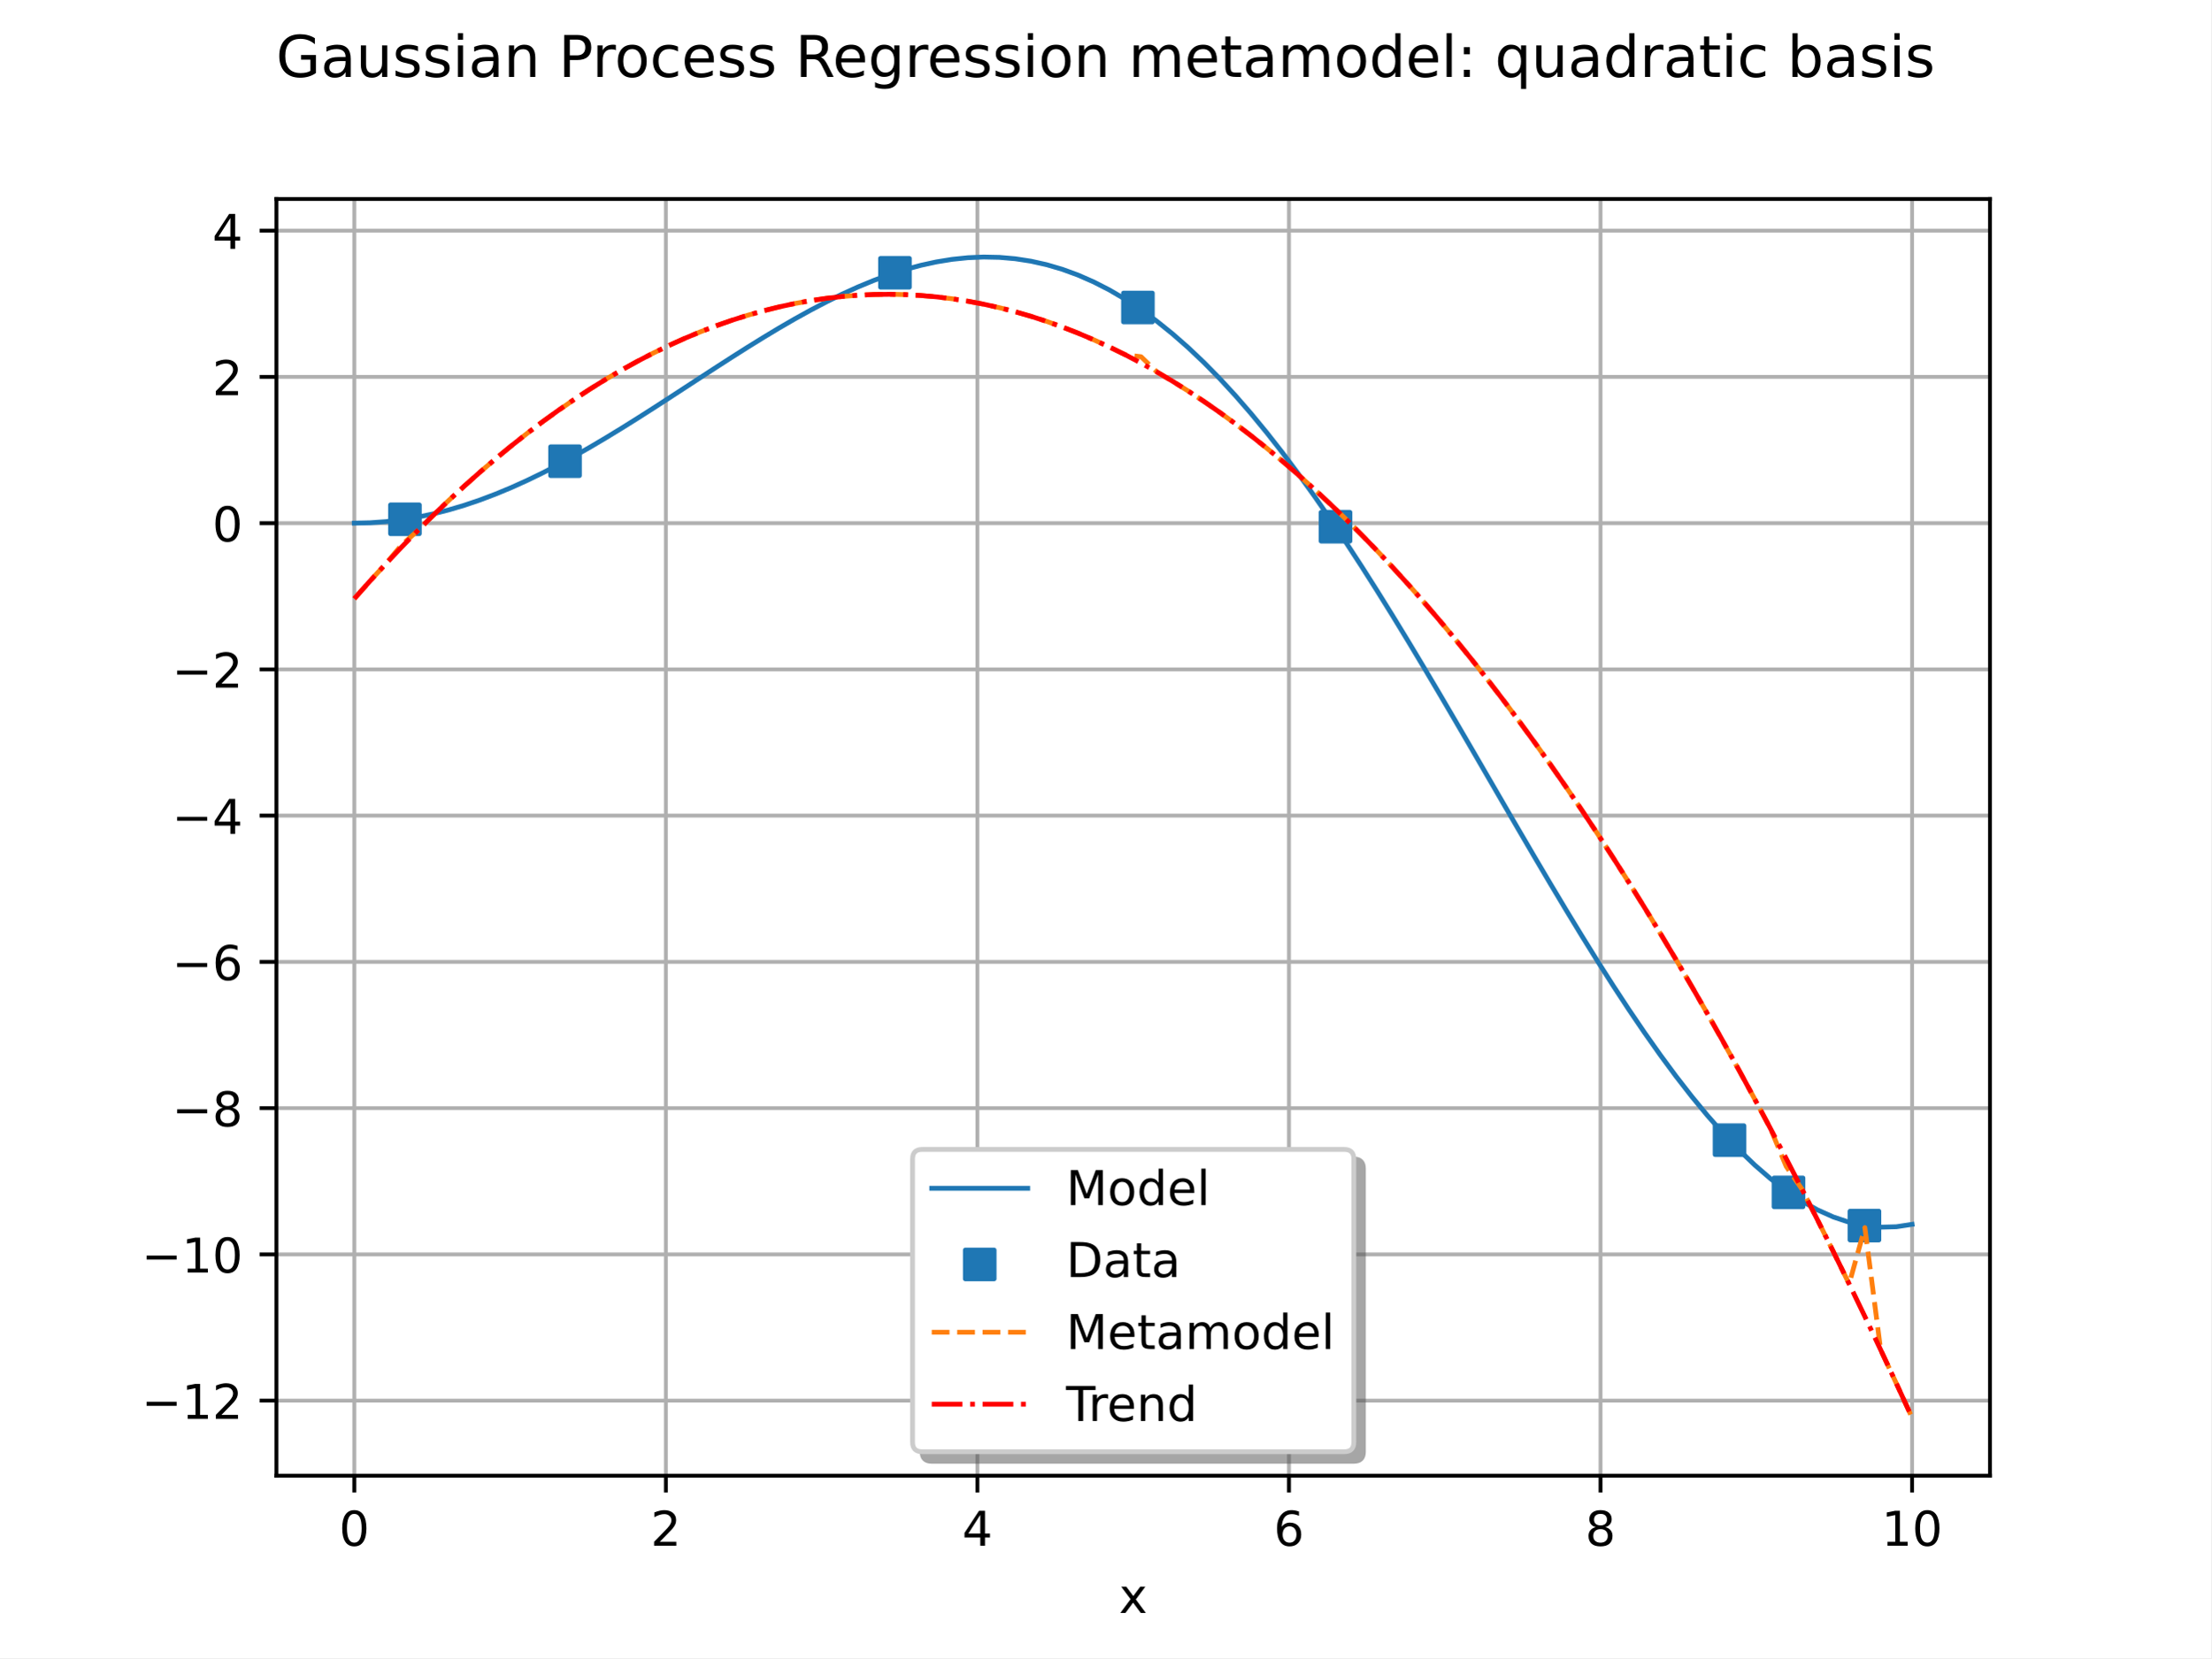
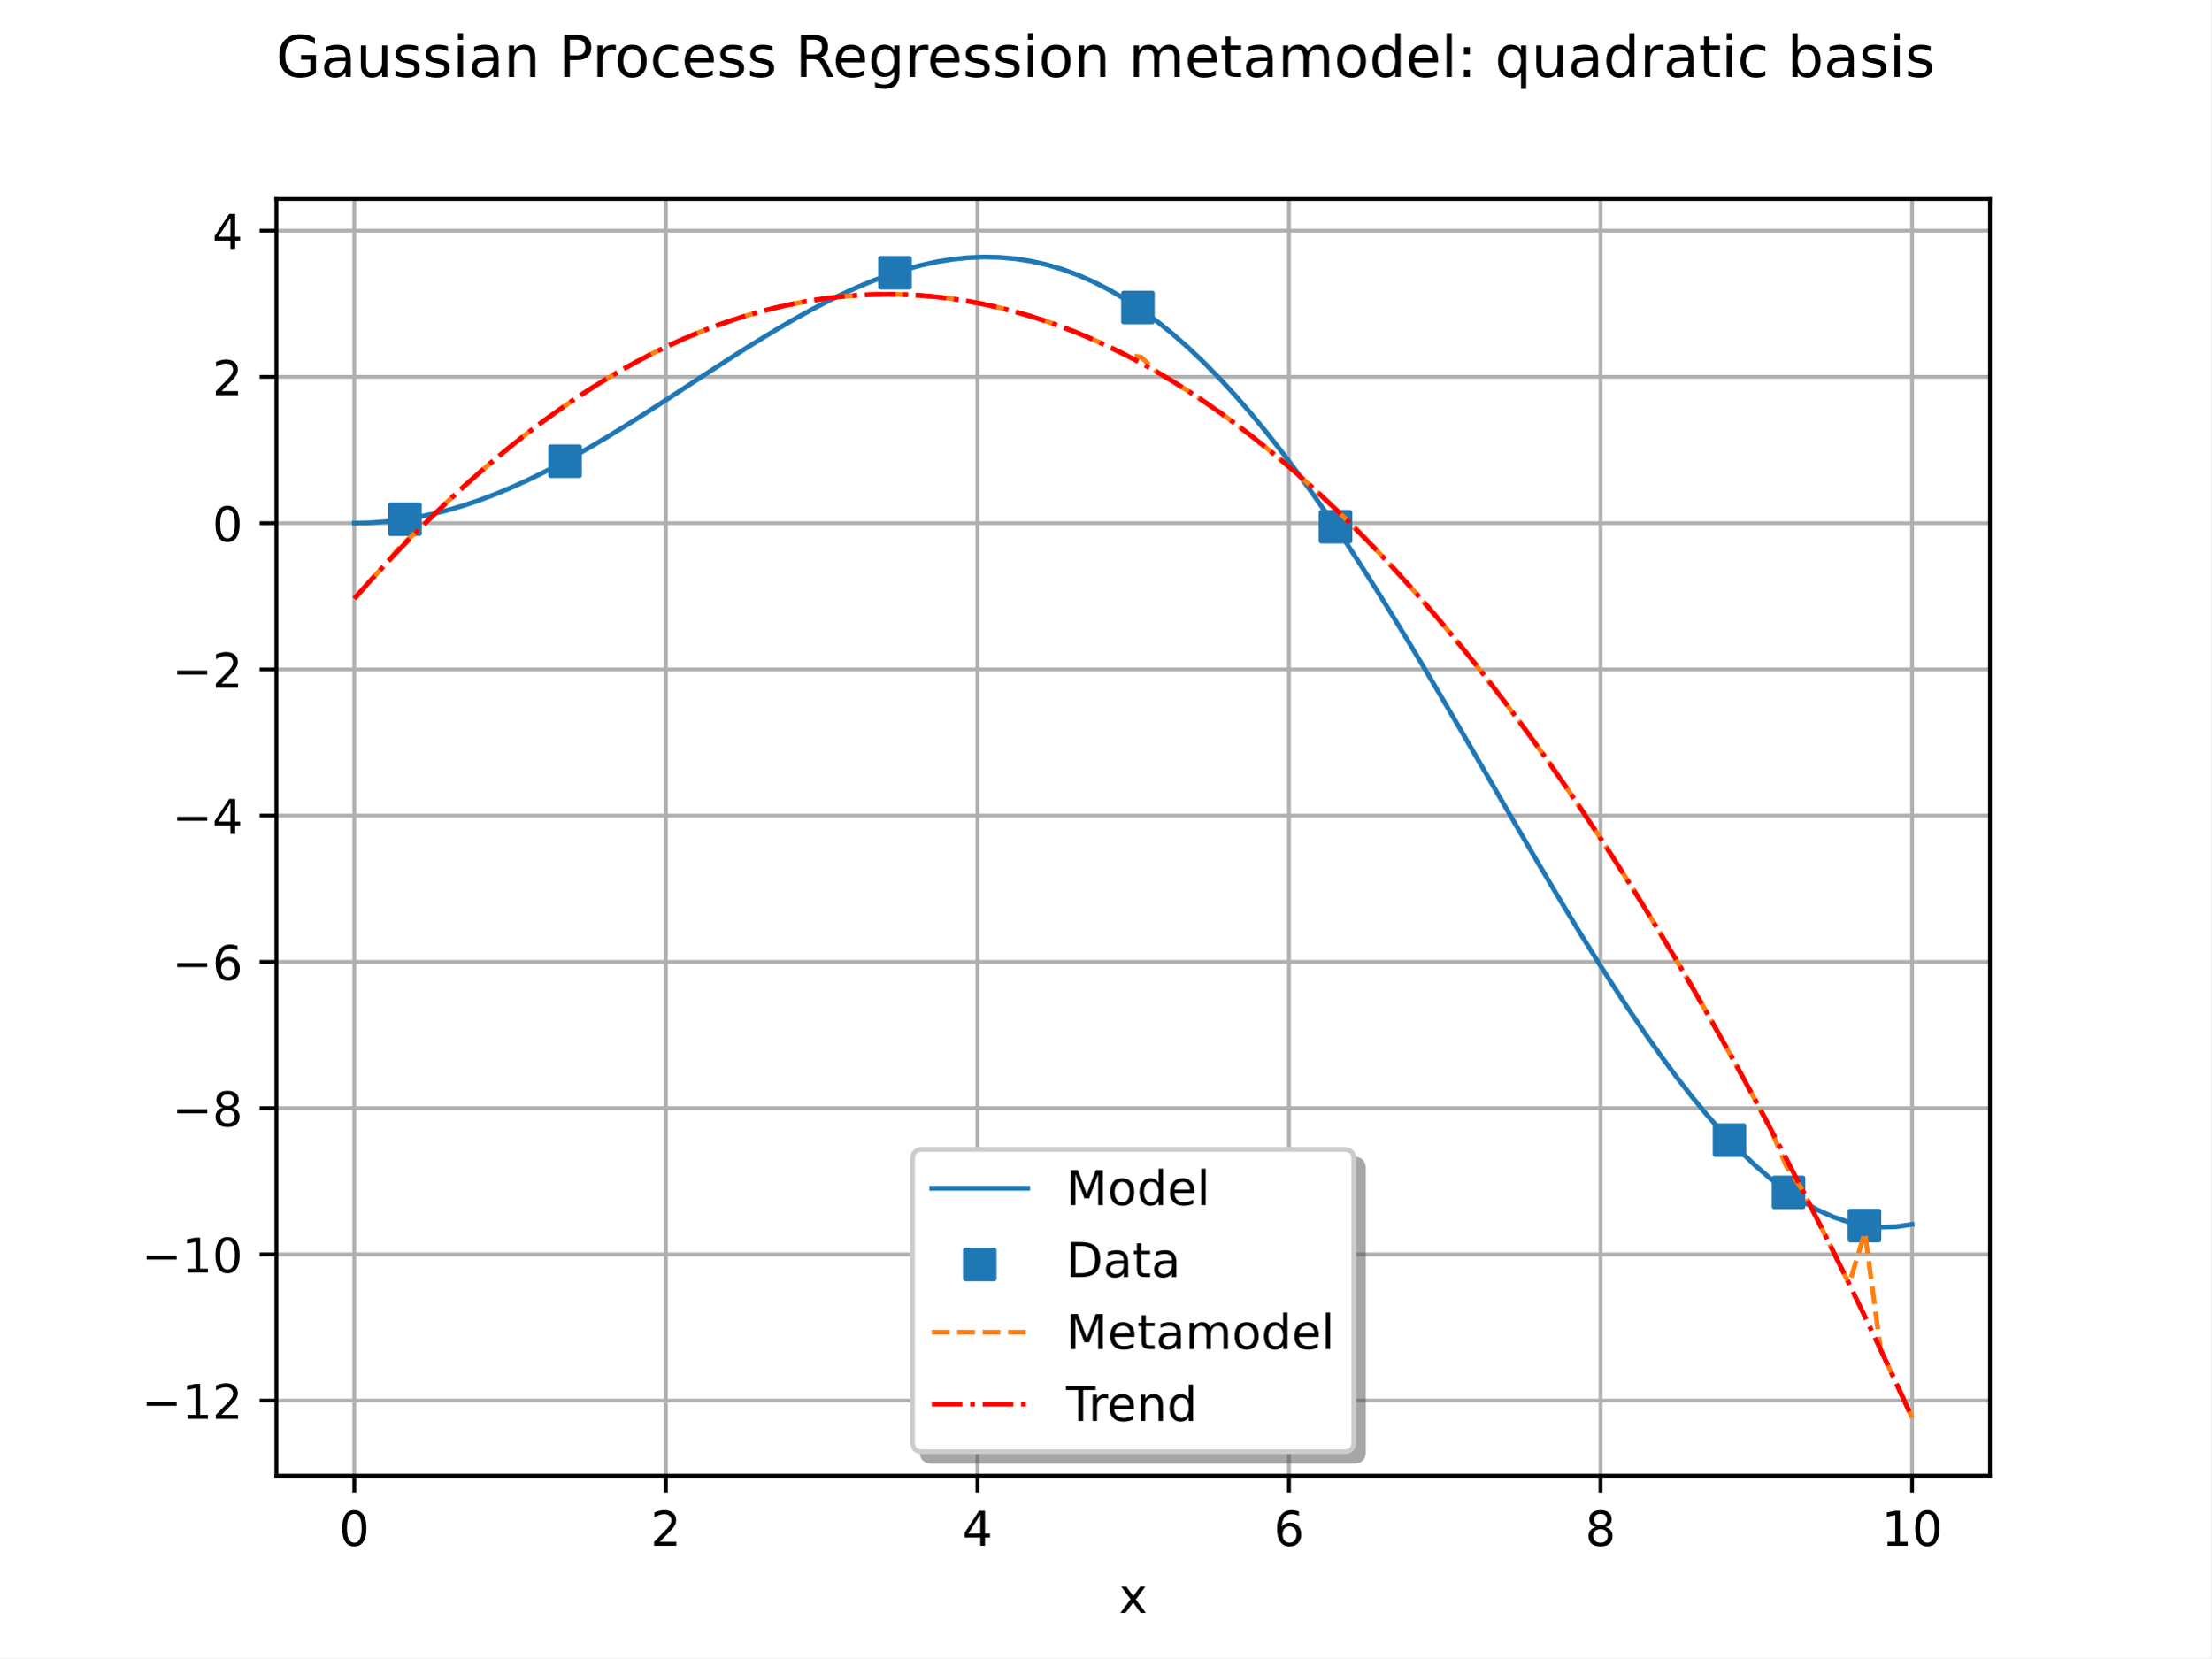
<svg xmlns="http://www.w3.org/2000/svg" xmlns:xlink="http://www.w3.org/1999/xlink" width="460.8pt" height="345.6pt" viewBox="0 0 460.8 345.6" version="1.1">
  <defs>
    <style type="text/css">*{stroke-linejoin: round; stroke-linecap: butt}</style>
  </defs>
  <g id="figure_1">
    <g id="patch_1">
      <path d="M 0 345.6  L 460.8 345.6  L 460.8 0  L 0 0  z " style="fill: #ffffff" />
    </g>
    <g id="axes_1">
      <g id="patch_2">
        <path d="M 57.6 307.584  L 414.72 307.584  L 414.72 41.472  L 57.6 41.472  z " style="fill: #ffffff" />
      </g>
      <g id="matplotlib.axis_1">
        <g id="xtick_1">
          <g id="line2d_1">
            <path d="M 73.833 307.584  L 73.833 41.472  " clip-path="url(#pece686282c)" style="fill: none; stroke: #b0b0b0; stroke-width: 0.8; stroke-linecap: square" />
          </g>
          <g id="line2d_2">
            <defs>
              <path id="m4a92d99fee" d="M 0 0  L 0 3.5  " style="stroke: #000000; stroke-width: 0.8" />
            </defs>
            <g>
              <use xlink:href="#m4a92d99fee" x="73.833" y="307.584" style="stroke: #000000; stroke-width: 0.8" />
            </g>
          </g>
          <g id="text_1">
            <g transform="translate(70.65148 322.1817) scale(0.1 -0.1)">
              <defs>
                <path id="DejaVuSans-13" d="M 2034 4250  Q 1547 4250 1301 3770  Q 1056 3291 1056 2328  Q 1056 1369 1301 889  Q 1547 409 2034 409  Q 2525 409 2770 889  Q 3016 1369 3016 2328  Q 3016 3291 2770 3770  Q 2525 4250 2034 4250  z M 2034 4750  Q 2819 4750 3233 4129  Q 3647 3509 3647 2328  Q 3647 1150 3233 529  Q 2819 -91 2034 -91  Q 1250 -91 836 529  Q 422 1150 422 2328  Q 422 3509 836 4129  Q 1250 4750 2034 4750  z " transform="scale(0.015625)" />
              </defs>
              <use xlink:href="#DejaVuSans-13" />
            </g>
          </g>
        </g>
        <g id="xtick_2">
          <g id="line2d_3">
            <path d="M 138.764 307.584  L 138.764 41.472  " clip-path="url(#pece686282c)" style="fill: none; stroke: #b0b0b0; stroke-width: 0.8; stroke-linecap: square" />
          </g>
          <g id="line2d_4">
            <g>
              <use xlink:href="#m4a92d99fee" x="138.764" y="307.584" style="stroke: #000000; stroke-width: 0.8" />
            </g>
          </g>
          <g id="text_2">
            <g transform="translate(135.5824 322.1817) scale(0.1 -0.1)">
              <defs>
                <path id="DejaVuSans-15" d="M 1228 531  L 3431 531  L 3431 0  L 469 0  L 469 531  Q 828 903 1448 1529  Q 2069 2156 2228 2338  Q 2531 2678 2651 2914  Q 2772 3150 2772 3378  Q 2772 3750 2511 3984  Q 2250 4219 1831 4219  Q 1534 4219 1204 4116  Q 875 4013 500 3803  L 500 4441  Q 881 4594 1212 4672  Q 1544 4750 1819 4750  Q 2544 4750 2975 4387  Q 3406 4025 3406 3419  Q 3406 3131 3298 2873  Q 3191 2616 2906 2266  Q 2828 2175 2409 1742  Q 1991 1309 1228 531  z " transform="scale(0.015625)" />
              </defs>
              <use xlink:href="#DejaVuSans-15" />
            </g>
          </g>
        </g>
        <g id="xtick_3">
          <g id="line2d_5">
            <path d="M 203.695 307.584  L 203.695 41.472  " clip-path="url(#pece686282c)" style="fill: none; stroke: #b0b0b0; stroke-width: 0.8; stroke-linecap: square" />
          </g>
          <g id="line2d_6">
            <g>
              <use xlink:href="#m4a92d99fee" x="203.695" y="307.584" style="stroke: #000000; stroke-width: 0.8" />
            </g>
          </g>
          <g id="text_3">
            <g transform="translate(200.5133 322.1817) scale(0.1 -0.1)">
              <defs>
                <path id="DejaVuSans-17" d="M 2419 4116  L 825 1625  L 2419 1625  L 2419 4116  z M 2253 4666  L 3047 4666  L 3047 1625  L 3713 1625  L 3713 1100  L 3047 1100  L 3047 0  L 2419 0  L 2419 1100  L 313 1100  L 313 1709  L 2253 4666  z " transform="scale(0.015625)" />
              </defs>
              <use xlink:href="#DejaVuSans-17" />
            </g>
          </g>
        </g>
        <g id="xtick_4">
          <g id="line2d_7">
            <path d="M 268.625 307.584  L 268.625 41.472  " clip-path="url(#pece686282c)" style="fill: none; stroke: #b0b0b0; stroke-width: 0.8; stroke-linecap: square" />
          </g>
          <g id="line2d_8">
            <g>
              <use xlink:href="#m4a92d99fee" x="268.625" y="307.584" style="stroke: #000000; stroke-width: 0.8" />
            </g>
          </g>
          <g id="text_4">
            <g transform="translate(265.4442 322.1817) scale(0.1 -0.1)">
              <defs>
                <path id="DejaVuSans-19" d="M 2113 2584  Q 1688 2584 1439 2293  Q 1191 2003 1191 1497  Q 1191 994 1439 701  Q 1688 409 2113 409  Q 2538 409 2786 701  Q 3034 994 3034 1497  Q 3034 2003 2786 2293  Q 2538 2584 2113 2584  z M 3366 4563  L 3366 3988  Q 3128 4100 2886 4159  Q 2644 4219 2406 4219  Q 1781 4219 1451 3797  Q 1122 3375 1075 2522  Q 1259 2794 1537 2939  Q 1816 3084 2150 3084  Q 2853 3084 3261 2657  Q 3669 2231 3669 1497  Q 3669 778 3244 343  Q 2819 -91 2113 -91  Q 1303 -91 875 529  Q 447 1150 447 2328  Q 447 3434 972 4092  Q 1497 4750 2381 4750  Q 2619 4750 2861 4703  Q 3103 4656 3366 4563  z " transform="scale(0.015625)" />
              </defs>
              <use xlink:href="#DejaVuSans-19" />
            </g>
          </g>
        </g>
        <g id="xtick_5">
          <g id="line2d_9">
            <path d="M 333.556 307.584  L 333.556 41.472  " clip-path="url(#pece686282c)" style="fill: none; stroke: #b0b0b0; stroke-width: 0.8; stroke-linecap: square" />
          </g>
          <g id="line2d_10">
            <g>
              <use xlink:href="#m4a92d99fee" x="333.556" y="307.584" style="stroke: #000000; stroke-width: 0.8" />
            </g>
          </g>
          <g id="text_5">
            <g transform="translate(330.3751 322.1817) scale(0.1 -0.1)">
              <defs>
                <path id="DejaVuSans-1b" d="M 2034 2216  Q 1584 2216 1326 1975  Q 1069 1734 1069 1313  Q 1069 891 1326 650  Q 1584 409 2034 409  Q 2484 409 2743 651  Q 3003 894 3003 1313  Q 3003 1734 2745 1975  Q 2488 2216 2034 2216  z M 1403 2484  Q 997 2584 770 2862  Q 544 3141 544 3541  Q 544 4100 942 4425  Q 1341 4750 2034 4750  Q 2731 4750 3128 4425  Q 3525 4100 3525 3541  Q 3525 3141 3298 2862  Q 3072 2584 2669 2484  Q 3125 2378 3379 2068  Q 3634 1759 3634 1313  Q 3634 634 3220 271  Q 2806 -91 2034 -91  Q 1263 -91 848 271  Q 434 634 434 1313  Q 434 1759 690 2068  Q 947 2378 1403 2484  z M 1172 3481  Q 1172 3119 1398 2916  Q 1625 2713 2034 2713  Q 2441 2713 2670 2916  Q 2900 3119 2900 3481  Q 2900 3844 2670 4047  Q 2441 4250 2034 4250  Q 1625 4250 1398 4047  Q 1172 3844 1172 3481  z " transform="scale(0.015625)" />
              </defs>
              <use xlink:href="#DejaVuSans-1b" />
            </g>
          </g>
        </g>
        <g id="xtick_6">
          <g id="line2d_11">
            <path d="M 398.487 307.584  L 398.487 41.472  " clip-path="url(#pece686282c)" style="fill: none; stroke: #b0b0b0; stroke-width: 0.8; stroke-linecap: square" />
          </g>
          <g id="line2d_12">
            <g>
              <use xlink:href="#m4a92d99fee" x="398.487" y="307.584" style="stroke: #000000; stroke-width: 0.8" />
            </g>
          </g>
          <g id="text_6">
            <g transform="translate(392.1248 322.1817) scale(0.1 -0.1)">
              <defs>
                <path id="DejaVuSans-14" d="M 794 531  L 1825 531  L 1825 4091  L 703 3866  L 703 4441  L 1819 4666  L 2450 4666  L 2450 531  L 3481 531  L 3481 0  L 794 0  L 794 531  z " transform="scale(0.015625)" />
              </defs>
              <use xlink:href="#DejaVuSans-14" />
              <use xlink:href="#DejaVuSans-13" transform="translate(63.625 0)" />
            </g>
          </g>
        </g>
        <g id="text_7">
          <g transform="translate(233.2006 336.1817) scale(0.1 -0.1)">
            <defs>
              <path id="DejaVuSans-5b" d="M 3513 3500  L 2247 1797  L 3578 0  L 2900 0  L 1881 1375  L 863 0  L 184 0  L 1544 1831  L 300 3500  L 978 3500  L 1906 2253  L 2834 3500  L 3513 3500  z " transform="scale(0.015625)" />
            </defs>
            <use xlink:href="#DejaVuSans-5b" />
          </g>
        </g>
      </g>
      <g id="matplotlib.axis_2">
        <g id="ytick_1">
          <g id="line2d_13">
            <path d="M 57.6 291.937  L 414.72 291.937  " clip-path="url(#pece686282c)" style="fill: none; stroke: #b0b0b0; stroke-width: 0.8; stroke-linecap: square" />
          </g>
          <g id="line2d_14">
            <defs>
              <path id="mb3cb5c074b" d="M 0 0  L -3.5 0  " style="stroke: #000000; stroke-width: 0.8" />
            </defs>
            <g>
              <use xlink:href="#mb3cb5c074b" x="57.6" y="291.937" style="stroke: #000000; stroke-width: 0.8" />
            </g>
          </g>
          <g id="text_8">
            <g transform="translate(29.49531 295.736) scale(0.1 -0.1)">
              <defs>
                <path id="DejaVuSans-c9c" d="M 678 2272  L 4684 2272  L 4684 1741  L 678 1741  L 678 2272  z " transform="scale(0.015625)" />
              </defs>
              <use xlink:href="#DejaVuSans-c9c" />
              <use xlink:href="#DejaVuSans-14" transform="translate(83.79688 0)" />
              <use xlink:href="#DejaVuSans-15" transform="translate(147.4219 0)" />
            </g>
          </g>
        </g>
        <g id="ytick_2">
          <g id="line2d_15">
            <path d="M 57.6 261.454  L 414.72 261.454  " clip-path="url(#pece686282c)" style="fill: none; stroke: #b0b0b0; stroke-width: 0.8; stroke-linecap: square" />
          </g>
          <g id="line2d_16">
            <g>
              <use xlink:href="#mb3cb5c074b" x="57.6" y="261.454" style="stroke: #000000; stroke-width: 0.8" />
            </g>
          </g>
          <g id="text_9">
            <g transform="translate(29.49531 265.2525) scale(0.1 -0.1)">
              <use xlink:href="#DejaVuSans-c9c" />
              <use xlink:href="#DejaVuSans-14" transform="translate(83.79688 0)" />
              <use xlink:href="#DejaVuSans-13" transform="translate(147.4219 0)" />
            </g>
          </g>
        </g>
        <g id="ytick_3">
          <g id="line2d_17">
            <path d="M 57.6 230.97  L 414.72 230.97  " clip-path="url(#pece686282c)" style="fill: none; stroke: #b0b0b0; stroke-width: 0.8; stroke-linecap: square" />
          </g>
          <g id="line2d_18">
            <g>
              <use xlink:href="#mb3cb5c074b" x="57.6" y="230.97" style="stroke: #000000; stroke-width: 0.8" />
            </g>
          </g>
          <g id="text_10">
            <g transform="translate(35.85781 234.7689) scale(0.1 -0.1)">
              <use xlink:href="#DejaVuSans-c9c" />
              <use xlink:href="#DejaVuSans-1b" transform="translate(83.79688 0)" />
            </g>
          </g>
        </g>
        <g id="ytick_4">
          <g id="line2d_19">
            <path d="M 57.6 200.487  L 414.72 200.487  " clip-path="url(#pece686282c)" style="fill: none; stroke: #b0b0b0; stroke-width: 0.8; stroke-linecap: square" />
          </g>
          <g id="line2d_20">
            <g>
              <use xlink:href="#mb3cb5c074b" x="57.6" y="200.487" style="stroke: #000000; stroke-width: 0.8" />
            </g>
          </g>
          <g id="text_11">
            <g transform="translate(35.85781 204.2854) scale(0.1 -0.1)">
              <use xlink:href="#DejaVuSans-c9c" />
              <use xlink:href="#DejaVuSans-19" transform="translate(83.79688 0)" />
            </g>
          </g>
        </g>
        <g id="ytick_5">
          <g id="line2d_21">
            <path d="M 57.6 170.003  L 414.72 170.003  " clip-path="url(#pece686282c)" style="fill: none; stroke: #b0b0b0; stroke-width: 0.8; stroke-linecap: square" />
          </g>
          <g id="line2d_22">
            <g>
              <use xlink:href="#mb3cb5c074b" x="57.6" y="170.003" style="stroke: #000000; stroke-width: 0.8" />
            </g>
          </g>
          <g id="text_12">
            <g transform="translate(35.85781 173.8019) scale(0.1 -0.1)">
              <use xlink:href="#DejaVuSans-c9c" />
              <use xlink:href="#DejaVuSans-17" transform="translate(83.79688 0)" />
            </g>
          </g>
        </g>
        <g id="ytick_6">
          <g id="line2d_23">
            <path d="M 57.6 139.52  L 414.72 139.52  " clip-path="url(#pece686282c)" style="fill: none; stroke: #b0b0b0; stroke-width: 0.8; stroke-linecap: square" />
          </g>
          <g id="line2d_24">
            <g>
              <use xlink:href="#mb3cb5c074b" x="57.6" y="139.52" style="stroke: #000000; stroke-width: 0.8" />
            </g>
          </g>
          <g id="text_13">
            <g transform="translate(35.85781 143.3184) scale(0.1 -0.1)">
              <use xlink:href="#DejaVuSans-c9c" />
              <use xlink:href="#DejaVuSans-15" transform="translate(83.79688 0)" />
            </g>
          </g>
        </g>
        <g id="ytick_7">
          <g id="line2d_25">
            <path d="M 57.6 109.036  L 414.72 109.036  " clip-path="url(#pece686282c)" style="fill: none; stroke: #b0b0b0; stroke-width: 0.8; stroke-linecap: square" />
          </g>
          <g id="line2d_26">
            <g>
              <use xlink:href="#mb3cb5c074b" x="57.6" y="109.036" style="stroke: #000000; stroke-width: 0.8" />
            </g>
          </g>
          <g id="text_14">
            <g transform="translate(44.2375 112.8349) scale(0.1 -0.1)">
              <use xlink:href="#DejaVuSans-13" />
            </g>
          </g>
        </g>
        <g id="ytick_8">
          <g id="line2d_27">
            <path d="M 57.6 78.553  L 414.72 78.553  " clip-path="url(#pece686282c)" style="fill: none; stroke: #b0b0b0; stroke-width: 0.8; stroke-linecap: square" />
          </g>
          <g id="line2d_28">
            <g>
              <use xlink:href="#mb3cb5c074b" x="57.6" y="78.553" style="stroke: #000000; stroke-width: 0.8" />
            </g>
          </g>
          <g id="text_15">
            <g transform="translate(44.2375 82.35134) scale(0.1 -0.1)">
              <use xlink:href="#DejaVuSans-15" />
            </g>
          </g>
        </g>
        <g id="ytick_9">
          <g id="line2d_29">
            <path d="M 57.6 48.069  L 414.72 48.069  " clip-path="url(#pece686282c)" style="fill: none; stroke: #b0b0b0; stroke-width: 0.8; stroke-linecap: square" />
          </g>
          <g id="line2d_30">
            <g>
              <use xlink:href="#mb3cb5c074b" x="57.6" y="48.069" style="stroke: #000000; stroke-width: 0.8" />
            </g>
          </g>
          <g id="text_16">
            <g transform="translate(44.2375 51.86781) scale(0.1 -0.1)">
              <use xlink:href="#DejaVuSans-17" />
            </g>
          </g>
        </g>
      </g>
      <g id="line2d_31">
        <path d="M 73.833 109.036  L 77.112 108.958  L 80.391 108.726  L 83.671 108.339  L 86.95 107.8  L 90.229 107.113  L 93.509 106.279  L 96.788 105.305  L 100.067 104.194  L 103.347 102.952  L 106.626 101.587  L 109.905 100.104  L 113.185 98.512  L 116.464 96.819  L 119.743 95.034  L 123.023 93.167  L 126.302 91.227  L 129.581 89.225  L 132.861 87.173  L 136.14 85.08  L 139.42 82.959  L 142.699 80.822  L 145.978 78.681  L 149.258 76.549  L 152.537 74.438  L 155.816 72.36  L 159.096 70.329  L 162.375 68.356  L 165.654 66.456  L 168.934 64.64  L 172.213 62.92  L 175.492 61.31  L 178.772 59.82  L 182.051 58.463  L 185.33 57.25  L 188.61 56.192  L 191.889 55.299  L 195.168 54.581  L 198.448 54.047  L 201.727 53.707  L 205.006 53.568  L 208.286 53.638  L 211.565 53.924  L 214.844 54.432  L 218.124 55.167  L 221.403 56.133  L 224.682 57.335  L 227.962 58.775  L 231.241 60.455  L 234.52 62.376  L 237.8 64.538  L 241.079 66.941  L 244.358 69.582  L 247.638 72.459  L 250.917 75.568  L 254.196 78.905  L 257.476 82.463  L 260.755 86.238  L 264.034 90.221  L 267.314 94.403  L 270.593 98.777  L 273.872 103.331  L 277.152 108.055  L 280.431 112.937  L 283.71 117.964  L 286.99 123.123  L 290.269 128.4  L 293.548 133.78  L 296.828 139.248  L 300.107 144.788  L 303.386 150.384  L 306.666 156.017  L 309.945 161.671  L 313.224 167.327  L 316.504 172.968  L 319.783 178.574  L 323.062 184.127  L 326.342 189.607  L 329.621 194.997  L 332.9 200.275  L 336.18 205.424  L 339.459 210.424  L 342.739 215.255  L 346.018 219.9  L 349.297 224.339  L 352.577 228.555  L 355.856 232.529  L 359.135 236.244  L 362.415 239.684  L 365.694 242.831  L 368.973 245.671  L 372.253 248.189  L 375.532 250.369  L 378.811 252.199  L 382.091 253.667  L 385.37 254.76  L 388.649 255.468  L 391.929 255.782  L 395.208 255.693  L 398.487 255.193  " clip-path="url(#pece686282c)" style="fill: none; stroke: #1f77b4; stroke-linecap: square" />
      </g>
      <g id="PathCollection_1">
        <defs>
          <path id="mb5394e0946" d="M -3 3  L 3 3  L 3 -3  L -3 -3  z " style="stroke: #1f77b4" />
        </defs>
        <g clip-path="url(#pece686282c)">
          <use xlink:href="#mb5394e0946" x="84.385" y="108.234" style="fill: #1f77b4; stroke: #1f77b4" />
          <use xlink:href="#mb5394e0946" x="117.751" y="96.129" style="fill: #1f77b4; stroke: #1f77b4" />
          <use xlink:href="#mb5394e0946" x="186.506" y="56.852" style="fill: #1f77b4; stroke: #1f77b4" />
          <use xlink:href="#mb5394e0946" x="237.147" y="64.089" style="fill: #1f77b4; stroke: #1f77b4" />
          <use xlink:href="#mb5394e0946" x="278.325" y="109.784" style="fill: #1f77b4; stroke: #1f77b4" />
          <use xlink:href="#mb5394e0946" x="360.439" y="237.646" style="fill: #1f77b4; stroke: #1f77b4" />
          <use xlink:href="#mb5394e0946" x="372.736" y="248.531" style="fill: #1f77b4; stroke: #1f77b4" />
          <use xlink:href="#mb5394e0946" x="388.56" y="255.454" style="fill: #1f77b4; stroke: #1f77b4" />
        </g>
      </g>
      <g id="line2d_32">
-         <path d="M 73.833 124.781  L 77.112 121.092  L 80.391 117.514  L 83.671 113.612  L 86.95 110.689  L 90.229 107.442  L 93.509 104.305  L 96.788 101.279  L 100.067 98.364  L 103.347 95.559  L 106.626 92.864  L 109.905 90.28  L 113.185 87.807  L 116.464 85.482  L 119.743 83.191  L 123.023 81.049  L 126.302 79.017  L 129.581 77.096  L 132.861 75.285  L 136.14 73.585  L 139.42 71.995  L 142.699 70.516  L 145.978 69.147  L 149.258 67.888  L 152.537 66.741  L 155.816 65.703  L 159.096 64.776  L 162.375 63.96  L 165.654 63.254  L 168.934 62.658  L 172.213 62.173  L 175.492 61.798  L 178.772 61.534  L 182.051 61.38  L 185.33 61.308  L 188.61 61.404  L 191.889 61.582  L 195.168 61.87  L 198.448 62.269  L 201.727 62.778  L 205.006 63.398  L 208.286 64.128  L 211.565 64.968  L 214.844 65.919  L 218.124 66.981  L 221.403 68.153  L 224.682 69.435  L 227.962 70.828  L 231.241 72.332  L 234.52 73.945  L 237.8 74.351  L 241.079 77.504  L 244.358 79.45  L 247.638 81.505  L 250.917 83.672  L 254.196 85.948  L 257.476 88.335  L 260.755 90.833  L 264.034 93.441  L 267.314 96.16  L 270.593 98.989  L 273.872 101.928  L 277.152 105.002  L 280.431 108.139  L 283.71 111.41  L 286.99 114.791  L 290.269 118.283  L 293.548 121.885  L 296.828 125.598  L 300.107 129.421  L 303.386 133.355  L 306.666 137.399  L 309.945 141.554  L 313.224 145.819  L 316.504 150.195  L 319.783 154.681  L 323.062 159.277  L 326.342 163.984  L 329.621 168.802  L 332.9 173.73  L 336.18 178.768  L 339.459 183.917  L 342.739 189.176  L 346.018 194.546  L 349.297 200.027  L 352.577 205.617  L 355.856 211.319  L 359.135 217.185  L 362.415 223.053  L 365.694 229.085  L 368.973 235.228  L 372.253 243.107  L 375.532 247.846  L 378.811 254.321  L 382.091 260.906  L 385.37 267.601  L 388.649 255.876  L 391.929 281.324  L 395.208 288.351  L 398.487 295.488  " clip-path="url(#pece686282c)" style="fill: none; stroke-dasharray: 3.7,1.6; stroke-dashoffset: 0; stroke: #ff7f0e" />
+         <path d="M 73.833 124.781  L 77.112 121.092  L 80.391 117.514  L 83.671 113.635  L 86.95 110.689  L 90.229 107.442  L 93.509 104.305  L 96.788 101.279  L 100.067 98.364  L 103.347 95.559  L 106.626 92.864  L 109.905 90.28  L 113.185 87.807  L 116.464 85.48  L 119.743 83.191  L 123.023 81.049  L 126.302 79.017  L 129.581 77.096  L 132.861 75.285  L 136.14 73.585  L 139.42 71.995  L 142.699 70.516  L 145.978 69.147  L 149.258 67.888  L 152.537 66.741  L 155.816 65.703  L 159.096 64.776  L 162.375 63.96  L 165.654 63.254  L 168.934 62.658  L 172.213 62.173  L 175.492 61.798  L 178.772 61.534  L 182.051 61.38  L 185.33 61.31  L 188.61 61.404  L 191.889 61.582  L 195.168 61.87  L 198.448 62.269  L 201.727 62.778  L 205.006 63.398  L 208.286 64.128  L 211.565 64.968  L 214.844 65.919  L 218.124 66.981  L 221.403 68.153  L 224.682 69.435  L 227.962 70.828  L 231.241 72.332  L 234.52 73.945  L 237.8 74.422  L 241.079 77.504  L 244.358 79.45  L 247.638 81.505  L 250.917 83.672  L 254.196 85.948  L 257.476 88.335  L 260.755 90.833  L 264.034 93.441  L 267.314 96.16  L 270.593 98.989  L 273.872 101.928  L 277.152 105.001  L 280.431 108.139  L 283.71 111.41  L 286.99 114.791  L 290.269 118.283  L 293.548 121.885  L 296.828 125.598  L 300.107 129.421  L 303.386 133.355  L 306.666 137.399  L 309.945 141.554  L 313.224 145.819  L 316.504 150.195  L 319.783 154.681  L 323.062 159.277  L 326.342 163.984  L 329.621 168.802  L 332.9 173.73  L 336.18 178.768  L 339.459 183.917  L 342.739 189.176  L 346.018 194.546  L 349.297 200.027  L 352.577 205.617  L 355.856 211.319  L 359.135 217.182  L 362.415 223.053  L 365.694 229.085  L 368.973 235.228  L 372.253 243.02  L 375.532 247.846  L 378.811 254.321  L 382.091 260.906  L 385.37 267.601  L 388.649 256.875  L 391.929 281.324  L 395.208 288.351  L 398.487 295.488  " clip-path="url(#pece686282c)" style="fill: none; stroke-dasharray: 3.7,1.6; stroke-dashoffset: 0; stroke: #ff7f0e" />
      </g>
      <g id="patch_3">
        <path d="M 57.6 307.584  L 57.6 41.472  " style="fill: none; stroke: #000000; stroke-width: 0.8; stroke-linejoin: miter; stroke-linecap: square" />
      </g>
      <g id="patch_4">
        <path d="M 414.72 307.584  L 414.72 41.472  " style="fill: none; stroke: #000000; stroke-width: 0.8; stroke-linejoin: miter; stroke-linecap: square" />
      </g>
      <g id="patch_5">
        <path d="M 57.6 307.584  L 414.72 307.584  " style="fill: none; stroke: #000000; stroke-width: 0.8; stroke-linejoin: miter; stroke-linecap: square" />
      </g>
      <g id="patch_6">
        <path d="M 57.6 41.472  L 414.72 41.472  " style="fill: none; stroke: #000000; stroke-width: 0.8; stroke-linejoin: miter; stroke-linecap: square" />
      </g>
      <g id="line2d_33">
        <path d="M 73.833 124.781  L 77.112 121.092  L 80.391 117.514  L 83.671 114.046  L 86.95 110.689  L 90.229 107.442  L 93.509 104.305  L 96.788 101.279  L 100.067 98.364  L 103.347 95.559  L 106.626 92.864  L 109.905 90.28  L 113.185 87.807  L 116.464 85.444  L 119.743 83.191  L 123.023 81.049  L 126.302 79.017  L 129.581 77.096  L 132.861 75.285  L 136.14 73.585  L 139.42 71.995  L 142.699 70.516  L 145.978 69.147  L 149.258 67.888  L 152.537 66.741  L 155.816 65.703  L 159.096 64.776  L 162.375 63.96  L 165.654 63.254  L 168.934 62.658  L 172.213 62.173  L 175.492 61.798  L 178.772 61.534  L 182.051 61.38  L 185.33 61.337  L 188.61 61.404  L 191.889 61.582  L 195.168 61.87  L 198.448 62.269  L 201.727 62.778  L 205.006 63.398  L 208.286 64.128  L 211.565 64.968  L 214.844 65.919  L 218.124 66.981  L 221.403 68.153  L 224.682 69.435  L 227.962 70.828  L 231.241 72.332  L 234.52 73.945  L 237.8 75.67  L 241.079 77.504  L 244.358 79.45  L 247.638 81.505  L 250.917 83.672  L 254.196 85.948  L 257.476 88.335  L 260.755 90.833  L 264.034 93.441  L 267.314 96.16  L 270.593 98.989  L 273.872 101.928  L 277.152 104.978  L 280.431 108.139  L 283.71 111.41  L 286.99 114.791  L 290.269 118.283  L 293.548 121.885  L 296.828 125.598  L 300.107 129.421  L 303.386 133.355  L 306.666 137.399  L 309.945 141.554  L 313.224 145.819  L 316.504 150.195  L 319.783 154.681  L 323.062 159.277  L 326.342 163.984  L 329.621 168.802  L 332.9 173.73  L 336.18 178.768  L 339.459 183.917  L 342.739 189.176  L 346.018 194.546  L 349.297 200.027  L 352.577 205.617  L 355.856 211.319  L 359.135 217.13  L 362.415 223.053  L 365.694 229.085  L 368.973 235.228  L 372.253 241.482  L 375.532 247.846  L 378.811 254.321  L 382.091 260.906  L 385.37 267.601  L 388.649 274.407  L 391.929 281.324  L 395.208 288.351  L 398.487 295.488  " clip-path="url(#pece686282c)" style="fill: none; stroke-dasharray: 6.4,1.6,1,1.6; stroke-dashoffset: 0; stroke: #ff0000" />
      </g>
      <g id="legend_1">
        <g id="patch_7">
          <path d="M 194.176 304.584  L 282.144 304.584  Q 284.144 304.584 284.144 302.584  L 284.144 243.581  Q 284.144 241.581 282.144 241.581  L 194.176 241.581  Q 192.176 241.581 192.176 243.581  L 192.176 302.584  Q 192.176 304.584 194.176 304.584  z " style="fill: #4d4d4d; opacity: 0.5; stroke: #4d4d4d; stroke-linejoin: miter" />
        </g>
        <g id="patch_8">
          <path d="M 192.176 302.584  L 280.144 302.584  Q 282.144 302.584 282.144 300.584  L 282.144 241.581  Q 282.144 239.581 280.144 239.581  L 192.176 239.581  Q 190.176 239.581 190.176 241.581  L 190.176 300.584  Q 190.176 302.584 192.176 302.584  z " style="fill: #ffffff; stroke: #cccccc; stroke-linejoin: miter" />
        </g>
        <g id="line2d_34">
          <path d="M 194.176 247.679  L 204.176 247.679  L 214.176 247.679  " style="fill: none; stroke: #1f77b4; stroke-linecap: square" />
        </g>
        <g id="text_17">
          <g transform="translate(222.1756 251.1793) scale(0.1 -0.1)">
            <defs>
              <path id="DejaVuSans-30" d="M 628 4666  L 1569 4666  L 2759 1491  L 3956 4666  L 4897 4666  L 4897 0  L 4281 0  L 4281 4097  L 3078 897  L 2444 897  L 1241 4097  L 1241 0  L 628 0  L 628 4666  z " transform="scale(0.015625)" />
              <path id="DejaVuSans-52" d="M 1959 3097  Q 1497 3097 1228 2736  Q 959 2375 959 1747  Q 959 1119 1226 758  Q 1494 397 1959 397  Q 2419 397 2687 759  Q 2956 1122 2956 1747  Q 2956 2369 2687 2733  Q 2419 3097 1959 3097  z M 1959 3584  Q 2709 3584 3137 3096  Q 3566 2609 3566 1747  Q 3566 888 3137 398  Q 2709 -91 1959 -91  Q 1206 -91 779 398  Q 353 888 353 1747  Q 353 2609 779 3096  Q 1206 3584 1959 3584  z " transform="scale(0.015625)" />
              <path id="DejaVuSans-47" d="M 2906 2969  L 2906 4863  L 3481 4863  L 3481 0  L 2906 0  L 2906 525  Q 2725 213 2448 61  Q 2172 -91 1784 -91  Q 1150 -91 751 415  Q 353 922 353 1747  Q 353 2572 751 3078  Q 1150 3584 1784 3584  Q 2172 3584 2448 3432  Q 2725 3281 2906 2969  z M 947 1747  Q 947 1113 1208 752  Q 1469 391 1925 391  Q 2381 391 2643 752  Q 2906 1113 2906 1747  Q 2906 2381 2643 2742  Q 2381 3103 1925 3103  Q 1469 3103 1208 2742  Q 947 2381 947 1747  z " transform="scale(0.015625)" />
              <path id="DejaVuSans-48" d="M 3597 1894  L 3597 1613  L 953 1613  Q 991 1019 1311 708  Q 1631 397 2203 397  Q 2534 397 2845 478  Q 3156 559 3463 722  L 3463 178  Q 3153 47 2828 -22  Q 2503 -91 2169 -91  Q 1331 -91 842 396  Q 353 884 353 1716  Q 353 2575 817 3079  Q 1281 3584 2069 3584  Q 2775 3584 3186 3129  Q 3597 2675 3597 1894  z M 3022 2063  Q 3016 2534 2758 2815  Q 2500 3097 2075 3097  Q 1594 3097 1305 2825  Q 1016 2553 972 2059  L 3022 2063  z " transform="scale(0.015625)" />
              <path id="DejaVuSans-4f" d="M 603 4863  L 1178 4863  L 1178 0  L 603 0  L 603 4863  z " transform="scale(0.015625)" />
            </defs>
            <use xlink:href="#DejaVuSans-30" />
            <use xlink:href="#DejaVuSans-52" transform="translate(86.28125 0)" />
            <use xlink:href="#DejaVuSans-47" transform="translate(147.4688 0)" />
            <use xlink:href="#DejaVuSans-48" transform="translate(210.9531 0)" />
            <use xlink:href="#DejaVuSans-4f" transform="translate(272.4844 0)" />
          </g>
        </g>
        <g id="PathCollection_2">
          <g>
            <use xlink:href="#mb5394e0946" x="204.176" y="263.555" style="fill: #1f77b4; stroke: #1f77b4" />
          </g>
        </g>
        <g id="text_18">
          <g transform="translate(222.1756 266.1801) scale(0.1 -0.1)">
            <defs>
              <path id="DejaVuSans-27" d="M 1259 4147  L 1259 519  L 2022 519  Q 2988 519 3436 956  Q 3884 1394 3884 2338  Q 3884 3275 3436 3711  Q 2988 4147 2022 4147  L 1259 4147  z M 628 4666  L 1925 4666  Q 3281 4666 3915 4102  Q 4550 3538 4550 2338  Q 4550 1131 3912 565  Q 3275 0 1925 0  L 628 0  L 628 4666  z " transform="scale(0.015625)" />
              <path id="DejaVuSans-44" d="M 2194 1759  Q 1497 1759 1228 1600  Q 959 1441 959 1056  Q 959 750 1161 570  Q 1363 391 1709 391  Q 2188 391 2477 730  Q 2766 1069 2766 1631  L 2766 1759  L 2194 1759  z M 3341 1997  L 3341 0  L 2766 0  L 2766 531  Q 2569 213 2275 61  Q 1981 -91 1556 -91  Q 1019 -91 701 211  Q 384 513 384 1019  Q 384 1609 779 1909  Q 1175 2209 1959 2209  L 2766 2209  L 2766 2266  Q 2766 2663 2505 2880  Q 2244 3097 1772 3097  Q 1472 3097 1187 3025  Q 903 2953 641 2809  L 641 3341  Q 956 3463 1253 3523  Q 1550 3584 1831 3584  Q 2591 3584 2966 3190  Q 3341 2797 3341 1997  z " transform="scale(0.015625)" />
              <path id="DejaVuSans-57" d="M 1172 4494  L 1172 3500  L 2356 3500  L 2356 3053  L 1172 3053  L 1172 1153  Q 1172 725 1289 603  Q 1406 481 1766 481  L 2356 481  L 2356 0  L 1766 0  Q 1100 0 847 248  Q 594 497 594 1153  L 594 3053  L 172 3053  L 172 3500  L 594 3500  L 594 4494  L 1172 4494  z " transform="scale(0.015625)" />
            </defs>
            <use xlink:href="#DejaVuSans-27" />
            <use xlink:href="#DejaVuSans-44" transform="translate(77 0)" />
            <use xlink:href="#DejaVuSans-57" transform="translate(138.2812 0)" />
            <use xlink:href="#DejaVuSans-44" transform="translate(177.4844 0)" />
          </g>
        </g>
        <g id="line2d_35">
          <path d="M 194.176 277.681  L 204.176 277.681  L 214.176 277.681  " style="fill: none; stroke-dasharray: 3.7,1.6; stroke-dashoffset: 0; stroke: #ff7f0e" />
        </g>
        <g id="text_19">
          <g transform="translate(222.1756 281.1809) scale(0.1 -0.1)">
            <defs>
              <path id="DejaVuSans-50" d="M 3328 2828  Q 3544 3216 3844 3400  Q 4144 3584 4550 3584  Q 5097 3584 5394 3201  Q 5691 2819 5691 2113  L 5691 0  L 5113 0  L 5113 2094  Q 5113 2597 4934 2840  Q 4756 3084 4391 3084  Q 3944 3084 3684 2787  Q 3425 2491 3425 1978  L 3425 0  L 2847 0  L 2847 2094  Q 2847 2600 2669 2842  Q 2491 3084 2119 3084  Q 1678 3084 1418 2786  Q 1159 2488 1159 1978  L 1159 0  L 581 0  L 581 3500  L 1159 3500  L 1159 2956  Q 1356 3278 1631 3431  Q 1906 3584 2284 3584  Q 2666 3584 2933 3390  Q 3200 3197 3328 2828  z " transform="scale(0.015625)" />
            </defs>
            <use xlink:href="#DejaVuSans-30" />
            <use xlink:href="#DejaVuSans-48" transform="translate(86.28125 0)" />
            <use xlink:href="#DejaVuSans-57" transform="translate(147.8125 0)" />
            <use xlink:href="#DejaVuSans-44" transform="translate(187.0156 0)" />
            <use xlink:href="#DejaVuSans-50" transform="translate(248.2969 0)" />
            <use xlink:href="#DejaVuSans-52" transform="translate(345.7031 0)" />
            <use xlink:href="#DejaVuSans-47" transform="translate(406.8906 0)" />
            <use xlink:href="#DejaVuSans-48" transform="translate(470.375 0)" />
            <use xlink:href="#DejaVuSans-4f" transform="translate(531.9062 0)" />
          </g>
        </g>
        <g id="line2d_36">
          <path d="M 194.176 292.682  L 204.176 292.682  L 214.176 292.682  " style="fill: none; stroke-dasharray: 6.4,1.6,1,1.6; stroke-dashoffset: 0; stroke: #ff0000" />
        </g>
        <g id="text_20">
          <g transform="translate(222.1756 296.1817) scale(0.1 -0.1)">
            <defs>
              <path id="DejaVuSans-37" d="M -19 4666  L 3928 4666  L 3928 4134  L 2272 4134  L 2272 0  L 1638 0  L 1638 4134  L -19 4134  L -19 4666  z " transform="scale(0.015625)" />
              <path id="DejaVuSans-55" d="M 2631 2963  Q 2534 3019 2420 3045  Q 2306 3072 2169 3072  Q 1681 3072 1420 2755  Q 1159 2438 1159 1844  L 1159 0  L 581 0  L 581 3500  L 1159 3500  L 1159 2956  Q 1341 3275 1631 3429  Q 1922 3584 2338 3584  Q 2397 3584 2469 3576  Q 2541 3569 2628 3553  L 2631 2963  z " transform="scale(0.015625)" />
              <path id="DejaVuSans-51" d="M 3513 2113  L 3513 0  L 2938 0  L 2938 2094  Q 2938 2591 2744 2837  Q 2550 3084 2163 3084  Q 1697 3084 1428 2787  Q 1159 2491 1159 1978  L 1159 0  L 581 0  L 581 3500  L 1159 3500  L 1159 2956  Q 1366 3272 1645 3428  Q 1925 3584 2291 3584  Q 2894 3584 3203 3211  Q 3513 2838 3513 2113  z " transform="scale(0.015625)" />
            </defs>
            <use xlink:href="#DejaVuSans-37" />
            <use xlink:href="#DejaVuSans-55" transform="translate(46.375 0)" />
            <use xlink:href="#DejaVuSans-48" transform="translate(85.28125 0)" />
            <use xlink:href="#DejaVuSans-51" transform="translate(146.8125 0)" />
            <use xlink:href="#DejaVuSans-47" transform="translate(210.1875 0)" />
          </g>
        </g>
      </g>
    </g>
    <g id="text_21">
      <g transform="translate(57.52687 16.03013) scale(0.12 -0.12)">
        <defs>
          <path id="DejaVuSans-2a" d="M 3809 666  L 3809 1919  L 2778 1919  L 2778 2438  L 4434 2438  L 4434 434  Q 4069 175 3628 42  Q 3188 -91 2688 -91  Q 1594 -91 976 548  Q 359 1188 359 2328  Q 359 3472 976 4111  Q 1594 4750 2688 4750  Q 3144 4750 3555 4637  Q 3966 4525 4313 4306  L 4313 3634  Q 3963 3931 3569 4081  Q 3175 4231 2741 4231  Q 1884 4231 1454 3753  Q 1025 3275 1025 2328  Q 1025 1384 1454 906  Q 1884 428 2741 428  Q 3075 428 3337 486  Q 3600 544 3809 666  z " transform="scale(0.015625)" />
          <path id="DejaVuSans-58" d="M 544 1381  L 544 3500  L 1119 3500  L 1119 1403  Q 1119 906 1312 657  Q 1506 409 1894 409  Q 2359 409 2629 706  Q 2900 1003 2900 1516  L 2900 3500  L 3475 3500  L 3475 0  L 2900 0  L 2900 538  Q 2691 219 2414 64  Q 2138 -91 1772 -91  Q 1169 -91 856 284  Q 544 659 544 1381  z M 1991 3584  L 1991 3584  z " transform="scale(0.015625)" />
          <path id="DejaVuSans-56" d="M 2834 3397  L 2834 2853  Q 2591 2978 2328 3040  Q 2066 3103 1784 3103  Q 1356 3103 1142 2972  Q 928 2841 928 2578  Q 928 2378 1081 2264  Q 1234 2150 1697 2047  L 1894 2003  Q 2506 1872 2764 1633  Q 3022 1394 3022 966  Q 3022 478 2636 193  Q 2250 -91 1575 -91  Q 1294 -91 989 -36  Q 684 19 347 128  L 347 722  Q 666 556 975 473  Q 1284 391 1588 391  Q 1994 391 2212 530  Q 2431 669 2431 922  Q 2431 1156 2273 1281  Q 2116 1406 1581 1522  L 1381 1569  Q 847 1681 609 1914  Q 372 2147 372 2553  Q 372 3047 722 3315  Q 1072 3584 1716 3584  Q 2034 3584 2315 3537  Q 2597 3491 2834 3397  z " transform="scale(0.015625)" />
          <path id="DejaVuSans-4c" d="M 603 3500  L 1178 3500  L 1178 0  L 603 0  L 603 3500  z M 603 4863  L 1178 4863  L 1178 4134  L 603 4134  L 603 4863  z " transform="scale(0.015625)" />
          <path id="DejaVuSans-3" transform="scale(0.015625)" />
          <path id="DejaVuSans-33" d="M 1259 4147  L 1259 2394  L 2053 2394  Q 2494 2394 2734 2622  Q 2975 2850 2975 3272  Q 2975 3691 2734 3919  Q 2494 4147 2053 4147  L 1259 4147  z M 628 4666  L 2053 4666  Q 2838 4666 3239 4311  Q 3641 3956 3641 3272  Q 3641 2581 3239 2228  Q 2838 1875 2053 1875  L 1259 1875  L 1259 0  L 628 0  L 628 4666  z " transform="scale(0.015625)" />
          <path id="DejaVuSans-46" d="M 3122 3366  L 3122 2828  Q 2878 2963 2633 3030  Q 2388 3097 2138 3097  Q 1578 3097 1268 2742  Q 959 2388 959 1747  Q 959 1106 1268 751  Q 1578 397 2138 397  Q 2388 397 2633 464  Q 2878 531 3122 666  L 3122 134  Q 2881 22 2623 -34  Q 2366 -91 2075 -91  Q 1284 -91 818 406  Q 353 903 353 1747  Q 353 2603 823 3093  Q 1294 3584 2113 3584  Q 2378 3584 2631 3529  Q 2884 3475 3122 3366  z " transform="scale(0.015625)" />
          <path id="DejaVuSans-35" d="M 2841 2188  Q 3044 2119 3236 1894  Q 3428 1669 3622 1275  L 4263 0  L 3584 0  L 2988 1197  Q 2756 1666 2539 1819  Q 2322 1972 1947 1972  L 1259 1972  L 1259 0  L 628 0  L 628 4666  L 2053 4666  Q 2853 4666 3247 4331  Q 3641 3997 3641 3322  Q 3641 2881 3436 2590  Q 3231 2300 2841 2188  z M 1259 4147  L 1259 2491  L 2053 2491  Q 2509 2491 2742 2702  Q 2975 2913 2975 3322  Q 2975 3731 2742 3939  Q 2509 4147 2053 4147  L 1259 4147  z " transform="scale(0.015625)" />
          <path id="DejaVuSans-4a" d="M 2906 1791  Q 2906 2416 2648 2759  Q 2391 3103 1925 3103  Q 1463 3103 1205 2759  Q 947 2416 947 1791  Q 947 1169 1205 825  Q 1463 481 1925 481  Q 2391 481 2648 825  Q 2906 1169 2906 1791  z M 3481 434  Q 3481 -459 3084 -895  Q 2688 -1331 1869 -1331  Q 1566 -1331 1297 -1286  Q 1028 -1241 775 -1147  L 775 -588  Q 1028 -725 1275 -790  Q 1522 -856 1778 -856  Q 2344 -856 2625 -561  Q 2906 -266 2906 331  L 2906 616  Q 2728 306 2450 153  Q 2172 0 1784 0  Q 1141 0 747 490  Q 353 981 353 1791  Q 353 2603 747 3093  Q 1141 3584 1784 3584  Q 2172 3584 2450 3431  Q 2728 3278 2906 2969  L 2906 3500  L 3481 3500  L 3481 434  z " transform="scale(0.015625)" />
          <path id="DejaVuSans-1d" d="M 750 794  L 1409 794  L 1409 0  L 750 0  L 750 794  z M 750 3309  L 1409 3309  L 1409 2516  L 750 2516  L 750 3309  z " transform="scale(0.015625)" />
          <path id="DejaVuSans-54" d="M 947 1747  Q 947 1113 1208 752  Q 1469 391 1925 391  Q 2381 391 2643 752  Q 2906 1113 2906 1747  Q 2906 2381 2643 2742  Q 2381 3103 1925 3103  Q 1469 3103 1208 2742  Q 947 2381 947 1747  z M 2906 525  Q 2725 213 2448 61  Q 2172 -91 1784 -91  Q 1150 -91 751 415  Q 353 922 353 1747  Q 353 2572 751 3078  Q 1150 3584 1784 3584  Q 2172 3584 2448 3432  Q 2725 3281 2906 2969  L 2906 3500  L 3481 3500  L 3481 -1331  L 2906 -1331  L 2906 525  z " transform="scale(0.015625)" />
          <path id="DejaVuSans-45" d="M 3116 1747  Q 3116 2381 2855 2742  Q 2594 3103 2138 3103  Q 1681 3103 1420 2742  Q 1159 2381 1159 1747  Q 1159 1113 1420 752  Q 1681 391 2138 391  Q 2594 391 2855 752  Q 3116 1113 3116 1747  z M 1159 2969  Q 1341 3281 1617 3432  Q 1894 3584 2278 3584  Q 2916 3584 3314 3078  Q 3713 2572 3713 1747  Q 3713 922 3314 415  Q 2916 -91 2278 -91  Q 1894 -91 1617 61  Q 1341 213 1159 525  L 1159 0  L 581 0  L 581 4863  L 1159 4863  L 1159 2969  z " transform="scale(0.015625)" />
        </defs>
        <use xlink:href="#DejaVuSans-2a" />
        <use xlink:href="#DejaVuSans-44" transform="translate(77.48438 0)" />
        <use xlink:href="#DejaVuSans-58" transform="translate(138.7656 0)" />
        <use xlink:href="#DejaVuSans-56" transform="translate(202.1406 0)" />
        <use xlink:href="#DejaVuSans-56" transform="translate(254.2344 0)" />
        <use xlink:href="#DejaVuSans-4c" transform="translate(306.3281 0)" />
        <use xlink:href="#DejaVuSans-44" transform="translate(334.1094 0)" />
        <use xlink:href="#DejaVuSans-51" transform="translate(395.3906 0)" />
        <use xlink:href="#DejaVuSans-3" transform="translate(458.7656 0)" />
        <use xlink:href="#DejaVuSans-33" transform="translate(490.5469 0)" />
        <use xlink:href="#DejaVuSans-55" transform="translate(549.0938 0)" />
        <use xlink:href="#DejaVuSans-52" transform="translate(588 0)" />
        <use xlink:href="#DejaVuSans-46" transform="translate(649.1875 0)" />
        <use xlink:href="#DejaVuSans-48" transform="translate(704.1719 0)" />
        <use xlink:href="#DejaVuSans-56" transform="translate(765.7031 0)" />
        <use xlink:href="#DejaVuSans-56" transform="translate(817.7969 0)" />
        <use xlink:href="#DejaVuSans-3" transform="translate(869.8906 0)" />
        <use xlink:href="#DejaVuSans-35" transform="translate(901.6719 0)" />
        <use xlink:href="#DejaVuSans-48" transform="translate(966.6719 0)" />
        <use xlink:href="#DejaVuSans-4a" transform="translate(1028.203 0)" />
        <use xlink:href="#DejaVuSans-55" transform="translate(1091.688 0)" />
        <use xlink:href="#DejaVuSans-48" transform="translate(1130.594 0)" />
        <use xlink:href="#DejaVuSans-56" transform="translate(1192.125 0)" />
        <use xlink:href="#DejaVuSans-56" transform="translate(1244.219 0)" />
        <use xlink:href="#DejaVuSans-4c" transform="translate(1296.312 0)" />
        <use xlink:href="#DejaVuSans-52" transform="translate(1324.094 0)" />
        <use xlink:href="#DejaVuSans-51" transform="translate(1385.281 0)" />
        <use xlink:href="#DejaVuSans-3" transform="translate(1448.656 0)" />
        <use xlink:href="#DejaVuSans-50" transform="translate(1480.438 0)" />
        <use xlink:href="#DejaVuSans-48" transform="translate(1577.844 0)" />
        <use xlink:href="#DejaVuSans-57" transform="translate(1639.375 0)" />
        <use xlink:href="#DejaVuSans-44" transform="translate(1678.578 0)" />
        <use xlink:href="#DejaVuSans-50" transform="translate(1739.859 0)" />
        <use xlink:href="#DejaVuSans-52" transform="translate(1837.266 0)" />
        <use xlink:href="#DejaVuSans-47" transform="translate(1898.453 0)" />
        <use xlink:href="#DejaVuSans-48" transform="translate(1961.938 0)" />
        <use xlink:href="#DejaVuSans-4f" transform="translate(2023.469 0)" />
        <use xlink:href="#DejaVuSans-1d" transform="translate(2051.25 0)" />
        <use xlink:href="#DejaVuSans-3" transform="translate(2084.938 0)" />
        <use xlink:href="#DejaVuSans-54" transform="translate(2116.719 0)" />
        <use xlink:href="#DejaVuSans-58" transform="translate(2180.203 0)" />
        <use xlink:href="#DejaVuSans-44" transform="translate(2243.578 0)" />
        <use xlink:href="#DejaVuSans-47" transform="translate(2304.859 0)" />
        <use xlink:href="#DejaVuSans-55" transform="translate(2368.344 0)" />
        <use xlink:href="#DejaVuSans-44" transform="translate(2409.453 0)" />
        <use xlink:href="#DejaVuSans-57" transform="translate(2470.734 0)" />
        <use xlink:href="#DejaVuSans-4c" transform="translate(2509.938 0)" />
        <use xlink:href="#DejaVuSans-46" transform="translate(2537.719 0)" />
        <use xlink:href="#DejaVuSans-3" transform="translate(2592.703 0)" />
        <use xlink:href="#DejaVuSans-45" transform="translate(2624.484 0)" />
        <use xlink:href="#DejaVuSans-44" transform="translate(2687.969 0)" />
        <use xlink:href="#DejaVuSans-56" transform="translate(2749.25 0)" />
        <use xlink:href="#DejaVuSans-4c" transform="translate(2801.344 0)" />
        <use xlink:href="#DejaVuSans-56" transform="translate(2829.125 0)" />
      </g>
    </g>
  </g>
  <defs>
    <clipPath id="pece686282c">
      <rect x="57.6" y="41.472" width="357.12" height="266.112" />
    </clipPath>
  </defs>
</svg>
